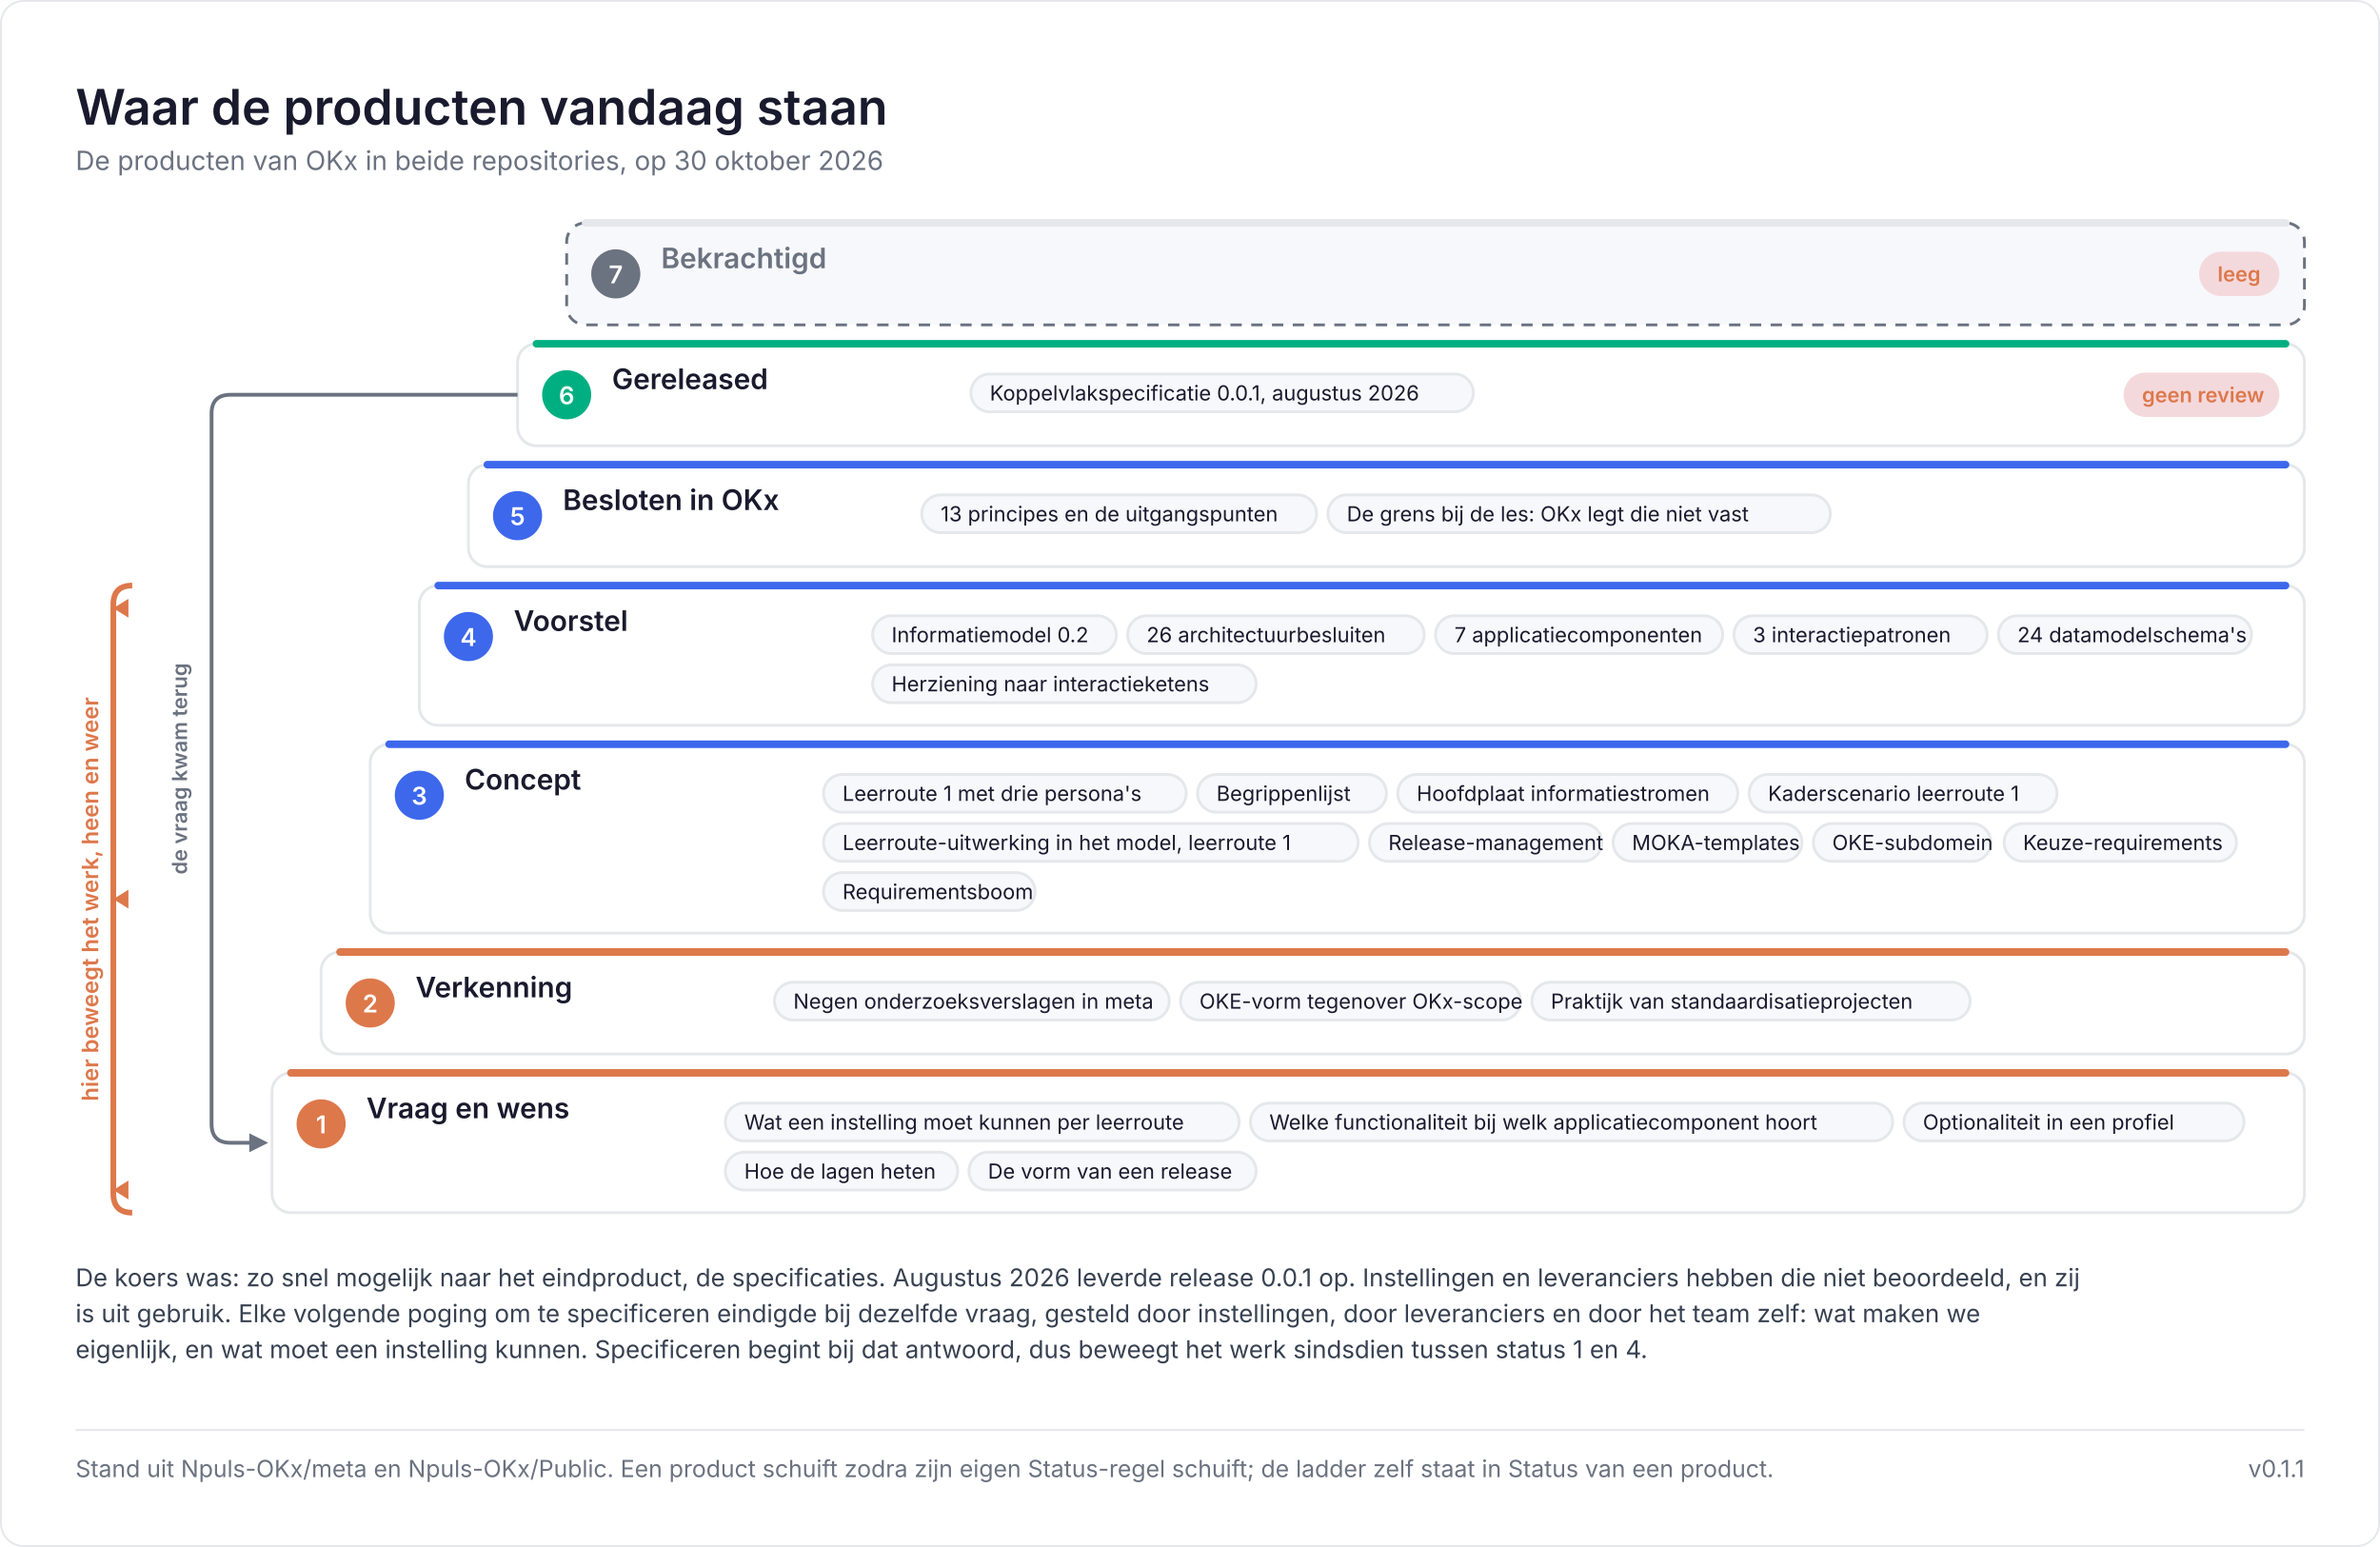
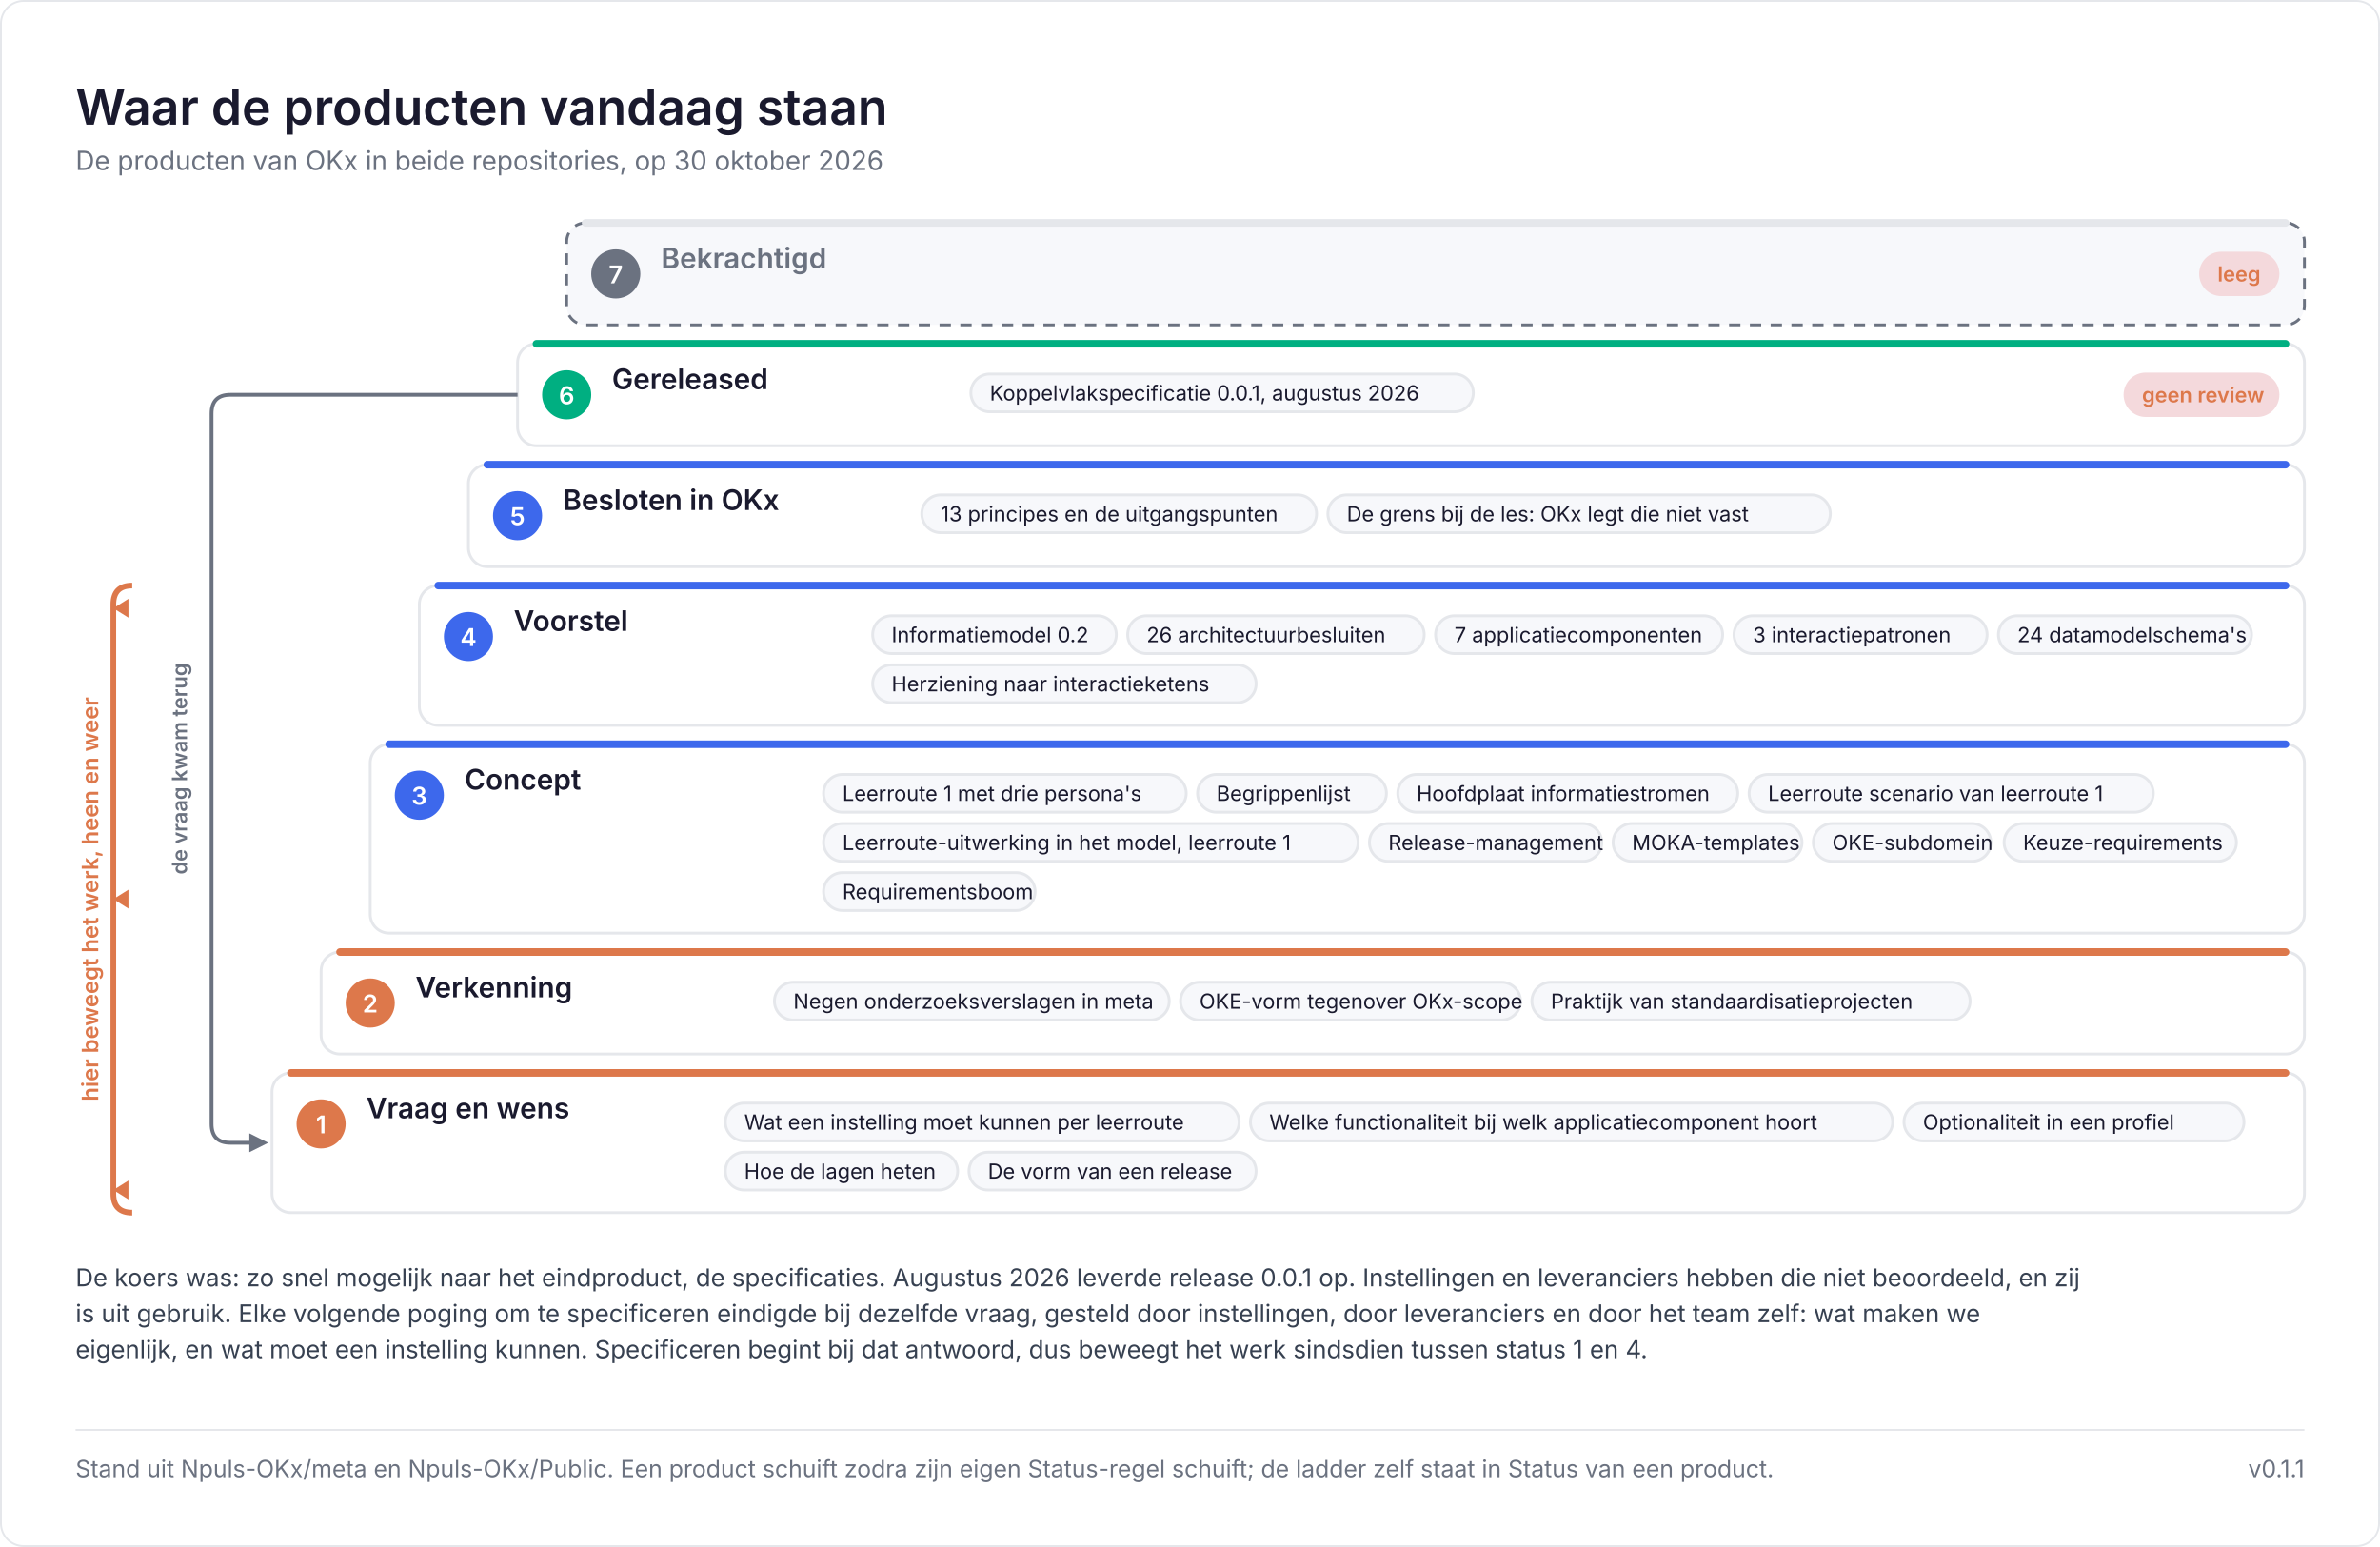
<svg xmlns="http://www.w3.org/2000/svg" viewBox="0 0 1260 819" width="1260" height="819" role="img" aria-label="Waar de producten vandaag staan">
  <rect width="1260" height="819" fill="#ffffff" />
  <rect x="0.5" y="0.5" width="1259" height="818" rx="12" fill="none" stroke="#E5E7EB" />
  <text x="40" y="66" font-family="Inter, Segoe UI, Helvetica Neue, Arial, sans-serif" font-size="26" fill="#1A1A2E" font-weight="600">Waar de producten vandaag staan</text>
  <text x="40" y="90" font-family="Inter, Segoe UI, Helvetica Neue, Arial, sans-serif" font-size="14" fill="#6B7280">De producten van OKx in beide repositories, op 30 oktober 2026</text>
  <rect x="144" y="568" width="1076" height="74" rx="10" fill="#ffffff" stroke="#E5E7EB" stroke-width="1.5" />
  <path d="M154 568H1210" stroke="#DD784B" stroke-width="4" stroke-linecap="round" />
  <circle cx="170" cy="595" r="13" fill="#DD784B" />
  <text x="170" y="600" font-family="Inter, Segoe UI, Helvetica Neue, Arial, sans-serif" font-size="13" fill="#ffffff" font-weight="600" text-anchor="middle">1</text>
  <text x="194" y="592" font-family="Inter, Segoe UI, Helvetica Neue, Arial, sans-serif" font-size="15" fill="#1A1A2E" font-weight="600">Vraag en wens</text>
  <rect x="384" y="584" width="272" height="20" rx="10" fill="#F7F8FB" stroke="#E5E7EB" stroke-width="1.5" />
  <text x="394" y="598" font-family="Inter, Segoe UI, Helvetica Neue, Arial, sans-serif" font-size="11" fill="#1A1A2E">Wat een instelling moet kunnen per leerroute</text>
  <rect x="662" y="584" width="340" height="20" rx="10" fill="#F7F8FB" stroke="#E5E7EB" stroke-width="1.5" />
  <text x="672" y="598" font-family="Inter, Segoe UI, Helvetica Neue, Arial, sans-serif" font-size="11" fill="#1A1A2E">Welke functionaliteit bij welk applicatiecomponent hoort</text>
  <rect x="1008" y="584" width="180" height="20" rx="10" fill="#F7F8FB" stroke="#E5E7EB" stroke-width="1.5" />
  <text x="1018" y="598" font-family="Inter, Segoe UI, Helvetica Neue, Arial, sans-serif" font-size="11" fill="#1A1A2E">Optionaliteit in een profiel</text>
  <rect x="384" y="610" width="123" height="20" rx="10" fill="#F7F8FB" stroke="#E5E7EB" stroke-width="1.5" />
  <text x="394" y="624" font-family="Inter, Segoe UI, Helvetica Neue, Arial, sans-serif" font-size="11" fill="#1A1A2E">Hoe de lagen heten</text>
  <rect x="513" y="610" width="152" height="20" rx="10" fill="#F7F8FB" stroke="#E5E7EB" stroke-width="1.5" />
  <text x="523" y="624" font-family="Inter, Segoe UI, Helvetica Neue, Arial, sans-serif" font-size="11" fill="#1A1A2E">De vorm van een release</text>
  <rect x="170" y="504" width="1050" height="54" rx="10" fill="#ffffff" stroke="#E5E7EB" stroke-width="1.5" />
  <path d="M180 504H1210" stroke="#DD784B" stroke-width="4" stroke-linecap="round" />
  <circle cx="196" cy="531" r="13" fill="#DD784B" />
  <text x="196" y="536" font-family="Inter, Segoe UI, Helvetica Neue, Arial, sans-serif" font-size="13" fill="#ffffff" font-weight="600" text-anchor="middle">2</text>
  <text x="220" y="528" font-family="Inter, Segoe UI, Helvetica Neue, Arial, sans-serif" font-size="15" fill="#1A1A2E" font-weight="600">Verkenning</text>
  <rect x="410" y="520" width="209" height="20" rx="10" fill="#F7F8FB" stroke="#E5E7EB" stroke-width="1.5" />
  <text x="420" y="534" font-family="Inter, Segoe UI, Helvetica Neue, Arial, sans-serif" font-size="11" fill="#1A1A2E">Negen onderzoeksverslagen in meta</text>
  <rect x="625" y="520" width="180" height="20" rx="10" fill="#F7F8FB" stroke="#E5E7EB" stroke-width="1.5" />
  <text x="635" y="534" font-family="Inter, Segoe UI, Helvetica Neue, Arial, sans-serif" font-size="11" fill="#1A1A2E">OKE-vorm tegenover OKx-scope</text>
  <rect x="811" y="520" width="232" height="20" rx="10" fill="#F7F8FB" stroke="#E5E7EB" stroke-width="1.5" />
  <text x="821" y="534" font-family="Inter, Segoe UI, Helvetica Neue, Arial, sans-serif" font-size="11" fill="#1A1A2E">Praktijk van standaardisatieprojecten</text>
  <rect x="196" y="394" width="1024" height="100" rx="10" fill="#ffffff" stroke="#E5E7EB" stroke-width="1.5" />
  <path d="M206 394H1210" stroke="#3D68EC" stroke-width="4" stroke-linecap="round" />
  <circle cx="222" cy="421" r="13" fill="#3D68EC" />
  <text x="222" y="426" font-family="Inter, Segoe UI, Helvetica Neue, Arial, sans-serif" font-size="13" fill="#ffffff" font-weight="600" text-anchor="middle">3</text>
  <text x="246" y="418" font-family="Inter, Segoe UI, Helvetica Neue, Arial, sans-serif" font-size="15" fill="#1A1A2E" font-weight="600">Concept</text>
  <rect x="436" y="410" width="192" height="20" rx="10" fill="#F7F8FB" stroke="#E5E7EB" stroke-width="1.5" />
  <text x="446" y="424" font-family="Inter, Segoe UI, Helvetica Neue, Arial, sans-serif" font-size="11" fill="#1A1A2E">Leerroute 1 met drie persona's</text>
  <rect x="634" y="410" width="100" height="20" rx="10" fill="#F7F8FB" stroke="#E5E7EB" stroke-width="1.5" />
  <text x="644" y="424" font-family="Inter, Segoe UI, Helvetica Neue, Arial, sans-serif" font-size="11" fill="#1A1A2E">Begrippenlijst</text>
  <rect x="740" y="410" width="180" height="20" rx="10" fill="#F7F8FB" stroke="#E5E7EB" stroke-width="1.5" />
  <text x="750" y="424" font-family="Inter, Segoe UI, Helvetica Neue, Arial, sans-serif" font-size="11" fill="#1A1A2E">Hoofdplaat informatiestromen</text>
-   <rect x="926" y="410" width="163" height="20" rx="10" fill="#F7F8FB" stroke="#E5E7EB" stroke-width="1.5" />
-   <text x="936" y="424" font-family="Inter, Segoe UI, Helvetica Neue, Arial, sans-serif" font-size="11" fill="#1A1A2E">Kaderscenario leerroute 1</text>
+   <rect x="926" y="410" width="214" height="20" rx="10" fill="#F7F8FB" stroke="#E5E7EB" stroke-width="1.5" />
+   <text x="936" y="424" font-family="Inter, Segoe UI, Helvetica Neue, Arial, sans-serif" font-size="11" fill="#1A1A2E">Leerroute scenario van leerroute 1</text>
  <rect x="436" y="436" width="283" height="20" rx="10" fill="#F7F8FB" stroke="#E5E7EB" stroke-width="1.5" />
  <text x="446" y="450" font-family="Inter, Segoe UI, Helvetica Neue, Arial, sans-serif" font-size="11" fill="#1A1A2E">Leerroute-uitwerking in het model, leerroute 1</text>
  <rect x="725" y="436" width="123" height="20" rx="10" fill="#F7F8FB" stroke="#E5E7EB" stroke-width="1.5" />
  <text x="735" y="450" font-family="Inter, Segoe UI, Helvetica Neue, Arial, sans-serif" font-size="11" fill="#1A1A2E">Release-management</text>
  <rect x="854" y="436" width="100" height="20" rx="10" fill="#F7F8FB" stroke="#E5E7EB" stroke-width="1.5" />
  <text x="864" y="450" font-family="Inter, Segoe UI, Helvetica Neue, Arial, sans-serif" font-size="11" fill="#1A1A2E">MOKA-templates</text>
  <rect x="960" y="436" width="94" height="20" rx="10" fill="#F7F8FB" stroke="#E5E7EB" stroke-width="1.5" />
  <text x="970" y="450" font-family="Inter, Segoe UI, Helvetica Neue, Arial, sans-serif" font-size="11" fill="#1A1A2E">OKE-subdomein</text>
  <rect x="1061" y="436" width="123" height="20" rx="10" fill="#F7F8FB" stroke="#E5E7EB" stroke-width="1.5" />
  <text x="1071" y="450" font-family="Inter, Segoe UI, Helvetica Neue, Arial, sans-serif" font-size="11" fill="#1A1A2E">Keuze-requirements</text>
  <rect x="436" y="462" width="112" height="20" rx="10" fill="#F7F8FB" stroke="#E5E7EB" stroke-width="1.5" />
  <text x="446" y="476" font-family="Inter, Segoe UI, Helvetica Neue, Arial, sans-serif" font-size="11" fill="#1A1A2E">Requirementsboom</text>
  <rect x="222" y="310" width="998" height="74" rx="10" fill="#ffffff" stroke="#E5E7EB" stroke-width="1.5" />
  <path d="M232 310H1210" stroke="#3D68EC" stroke-width="4" stroke-linecap="round" />
  <circle cx="248" cy="337" r="13" fill="#3D68EC" />
  <text x="248" y="342" font-family="Inter, Segoe UI, Helvetica Neue, Arial, sans-serif" font-size="13" fill="#ffffff" font-weight="600" text-anchor="middle">4</text>
  <text x="272" y="334" font-family="Inter, Segoe UI, Helvetica Neue, Arial, sans-serif" font-size="15" fill="#1A1A2E" font-weight="600">Voorstel</text>
  <rect x="462" y="326" width="129" height="20" rx="10" fill="#F7F8FB" stroke="#E5E7EB" stroke-width="1.5" />
  <text x="472" y="340" font-family="Inter, Segoe UI, Helvetica Neue, Arial, sans-serif" font-size="11" fill="#1A1A2E">Informatiemodel 0.2</text>
  <rect x="597" y="326" width="157" height="20" rx="10" fill="#F7F8FB" stroke="#E5E7EB" stroke-width="1.5" />
  <text x="607" y="340" font-family="Inter, Segoe UI, Helvetica Neue, Arial, sans-serif" font-size="11" fill="#1A1A2E">26 architectuurbesluiten</text>
  <rect x="760" y="326" width="152" height="20" rx="10" fill="#F7F8FB" stroke="#E5E7EB" stroke-width="1.5" />
  <text x="770" y="340" font-family="Inter, Segoe UI, Helvetica Neue, Arial, sans-serif" font-size="11" fill="#1A1A2E">7 applicatiecomponenten</text>
  <rect x="918" y="326" width="134" height="20" rx="10" fill="#F7F8FB" stroke="#E5E7EB" stroke-width="1.5" />
  <text x="928" y="340" font-family="Inter, Segoe UI, Helvetica Neue, Arial, sans-serif" font-size="11" fill="#1A1A2E">3 interactiepatronen</text>
  <rect x="1058" y="326" width="134" height="20" rx="10" fill="#F7F8FB" stroke="#E5E7EB" stroke-width="1.5" />
  <text x="1068" y="340" font-family="Inter, Segoe UI, Helvetica Neue, Arial, sans-serif" font-size="11" fill="#1A1A2E">24 datamodelschema's</text>
  <rect x="462" y="352" width="203" height="20" rx="10" fill="#F7F8FB" stroke="#E5E7EB" stroke-width="1.5" />
  <text x="472" y="366" font-family="Inter, Segoe UI, Helvetica Neue, Arial, sans-serif" font-size="11" fill="#1A1A2E">Herziening naar interactieketens</text>
  <rect x="248" y="246" width="972" height="54" rx="10" fill="#ffffff" stroke="#E5E7EB" stroke-width="1.5" />
  <path d="M258 246H1210" stroke="#3D68EC" stroke-width="4" stroke-linecap="round" />
  <circle cx="274" cy="273" r="13" fill="#3D68EC" />
  <text x="274" y="278" font-family="Inter, Segoe UI, Helvetica Neue, Arial, sans-serif" font-size="13" fill="#ffffff" font-weight="600" text-anchor="middle">5</text>
  <text x="298" y="270" font-family="Inter, Segoe UI, Helvetica Neue, Arial, sans-serif" font-size="15" fill="#1A1A2E" font-weight="600">Besloten in OKx</text>
  <rect x="488" y="262" width="209" height="20" rx="10" fill="#F7F8FB" stroke="#E5E7EB" stroke-width="1.5" />
  <text x="498" y="276" font-family="Inter, Segoe UI, Helvetica Neue, Arial, sans-serif" font-size="11" fill="#1A1A2E">13 principes en de uitgangspunten</text>
  <rect x="703" y="262" width="266" height="20" rx="10" fill="#F7F8FB" stroke="#E5E7EB" stroke-width="1.5" />
  <text x="713" y="276" font-family="Inter, Segoe UI, Helvetica Neue, Arial, sans-serif" font-size="11" fill="#1A1A2E">De grens bij de les: OKx legt die niet vast</text>
  <rect x="274" y="182" width="946" height="54" rx="10" fill="#ffffff" stroke="#E5E7EB" stroke-width="1.5" />
  <path d="M284 182H1210" stroke="#00AF81" stroke-width="4" stroke-linecap="round" />
  <circle cx="300" cy="209" r="13" fill="#00AF81" />
  <text x="300" y="214" font-family="Inter, Segoe UI, Helvetica Neue, Arial, sans-serif" font-size="13" fill="#ffffff" font-weight="600" text-anchor="middle">6</text>
  <text x="324" y="206" font-family="Inter, Segoe UI, Helvetica Neue, Arial, sans-serif" font-size="15" fill="#1A1A2E" font-weight="600">Gereleased</text>
  <rect x="514" y="198" width="266" height="20" rx="10" fill="#F7F8FB" stroke="#E5E7EB" stroke-width="1.5" />
  <text x="524" y="212" font-family="Inter, Segoe UI, Helvetica Neue, Arial, sans-serif" font-size="11" fill="#1A1A2E">Koppelvlakspecificatie 0.0.1, augustus 2026</text>
  <rect x="1125" y="198" width="81" height="22" rx="11" fill="#F4D9DC" stroke="#F4D9DC" stroke-width="1.5" />
  <text x="1134" y="213" font-family="Inter, Segoe UI, Helvetica Neue, Arial, sans-serif" font-size="11" fill="#DD784B" font-weight="600">geen review</text>
  <rect x="300" y="118" width="920" height="54" rx="10" fill="#F7F8FB" stroke="#6B7280" stroke-width="1.5" stroke-dasharray="6 5" />
  <path d="M310 118H1210" stroke="#E5E7EB" stroke-width="4" stroke-linecap="round" />
  <circle cx="326" cy="145" r="13" fill="#6B7280" />
  <text x="326" y="150" font-family="Inter, Segoe UI, Helvetica Neue, Arial, sans-serif" font-size="13" fill="#ffffff" font-weight="600" text-anchor="middle">7</text>
  <text x="350" y="142" font-family="Inter, Segoe UI, Helvetica Neue, Arial, sans-serif" font-size="15" fill="#6B7280" font-weight="600">Bekrachtigd</text>
  <rect x="1165" y="134" width="41" height="22" rx="11" fill="#F4D9DC" stroke="#F4D9DC" stroke-width="1.5" />
  <text x="1174" y="149" font-family="Inter, Segoe UI, Helvetica Neue, Arial, sans-serif" font-size="11" fill="#DD784B" font-weight="600">leeg</text>
  <path d="M70 310q-10 0 -10 10V632q0 10 10 10" fill="none" stroke="#DD784B" stroke-width="3" />
  <path d="M60 322l8 -5v10z" fill="#DD784B" />
  <path d="M60 476l8 -5v10z" fill="#DD784B" />
  <path d="M60 630l8 -5v10z" fill="#DD784B" />
  <text x="52" y="476" font-family="Inter, Segoe UI, Helvetica Neue, Arial, sans-serif" font-size="12" fill="#DD784B" font-weight="600" text-anchor="middle" transform="rotate(-90 52 476)">hier beweegt het werk, heen en weer</text>
  <path d="M274 209H122q-10 0 -10 10V595q0 10 10 10H133" fill="none" stroke="#6B7280" stroke-width="2" />
  <path d="M142 605l-10 -5v10z" fill="#6B7280" />
  <text x="99" y="407" font-family="Inter, Segoe UI, Helvetica Neue, Arial, sans-serif" font-size="11" fill="#6B7280" font-weight="600" text-anchor="middle" transform="rotate(-90 99 407)">de vraag kwam terug</text>
  <text x="40" y="681" font-family="Inter, Segoe UI, Helvetica Neue, Arial, sans-serif" font-size="13" fill="#374151">De koers was: zo snel mogelijk naar het eindproduct, de specificaties. Augustus 2026 leverde release 0.0.1 op. Instellingen en leveranciers hebben die niet beoordeeld, en zij</text>
  <text x="40" y="700" font-family="Inter, Segoe UI, Helvetica Neue, Arial, sans-serif" font-size="13" fill="#374151">is uit gebruik. Elke volgende poging om te specificeren eindigde bij dezelfde vraag, gesteld door instellingen, door leveranciers en door het team zelf: wat maken we</text>
  <text x="40" y="719" font-family="Inter, Segoe UI, Helvetica Neue, Arial, sans-serif" font-size="13" fill="#374151">eigenlijk, en wat moet een instelling kunnen. Specificeren begint bij dat antwoord, dus beweegt het werk sindsdien tussen status 1 en 4.</text>
  <path d="M40 757H1220" stroke="#E5E7EB" stroke-width="1" />
  <text x="40" y="782" font-family="Inter, Segoe UI, Helvetica Neue, Arial, sans-serif" font-size="12.5" fill="#6B7280">Stand uit Npuls-OKx/meta en Npuls-OKx/Public. Een product schuift zodra zijn eigen Status-regel schuift; de ladder zelf staat in Status van een product.</text>
  <text x="1220" y="782" font-family="Inter, Segoe UI, Helvetica Neue, Arial, sans-serif" font-size="12.5" fill="#6B7280" text-anchor="end">v0.1.1</text>
</svg>
